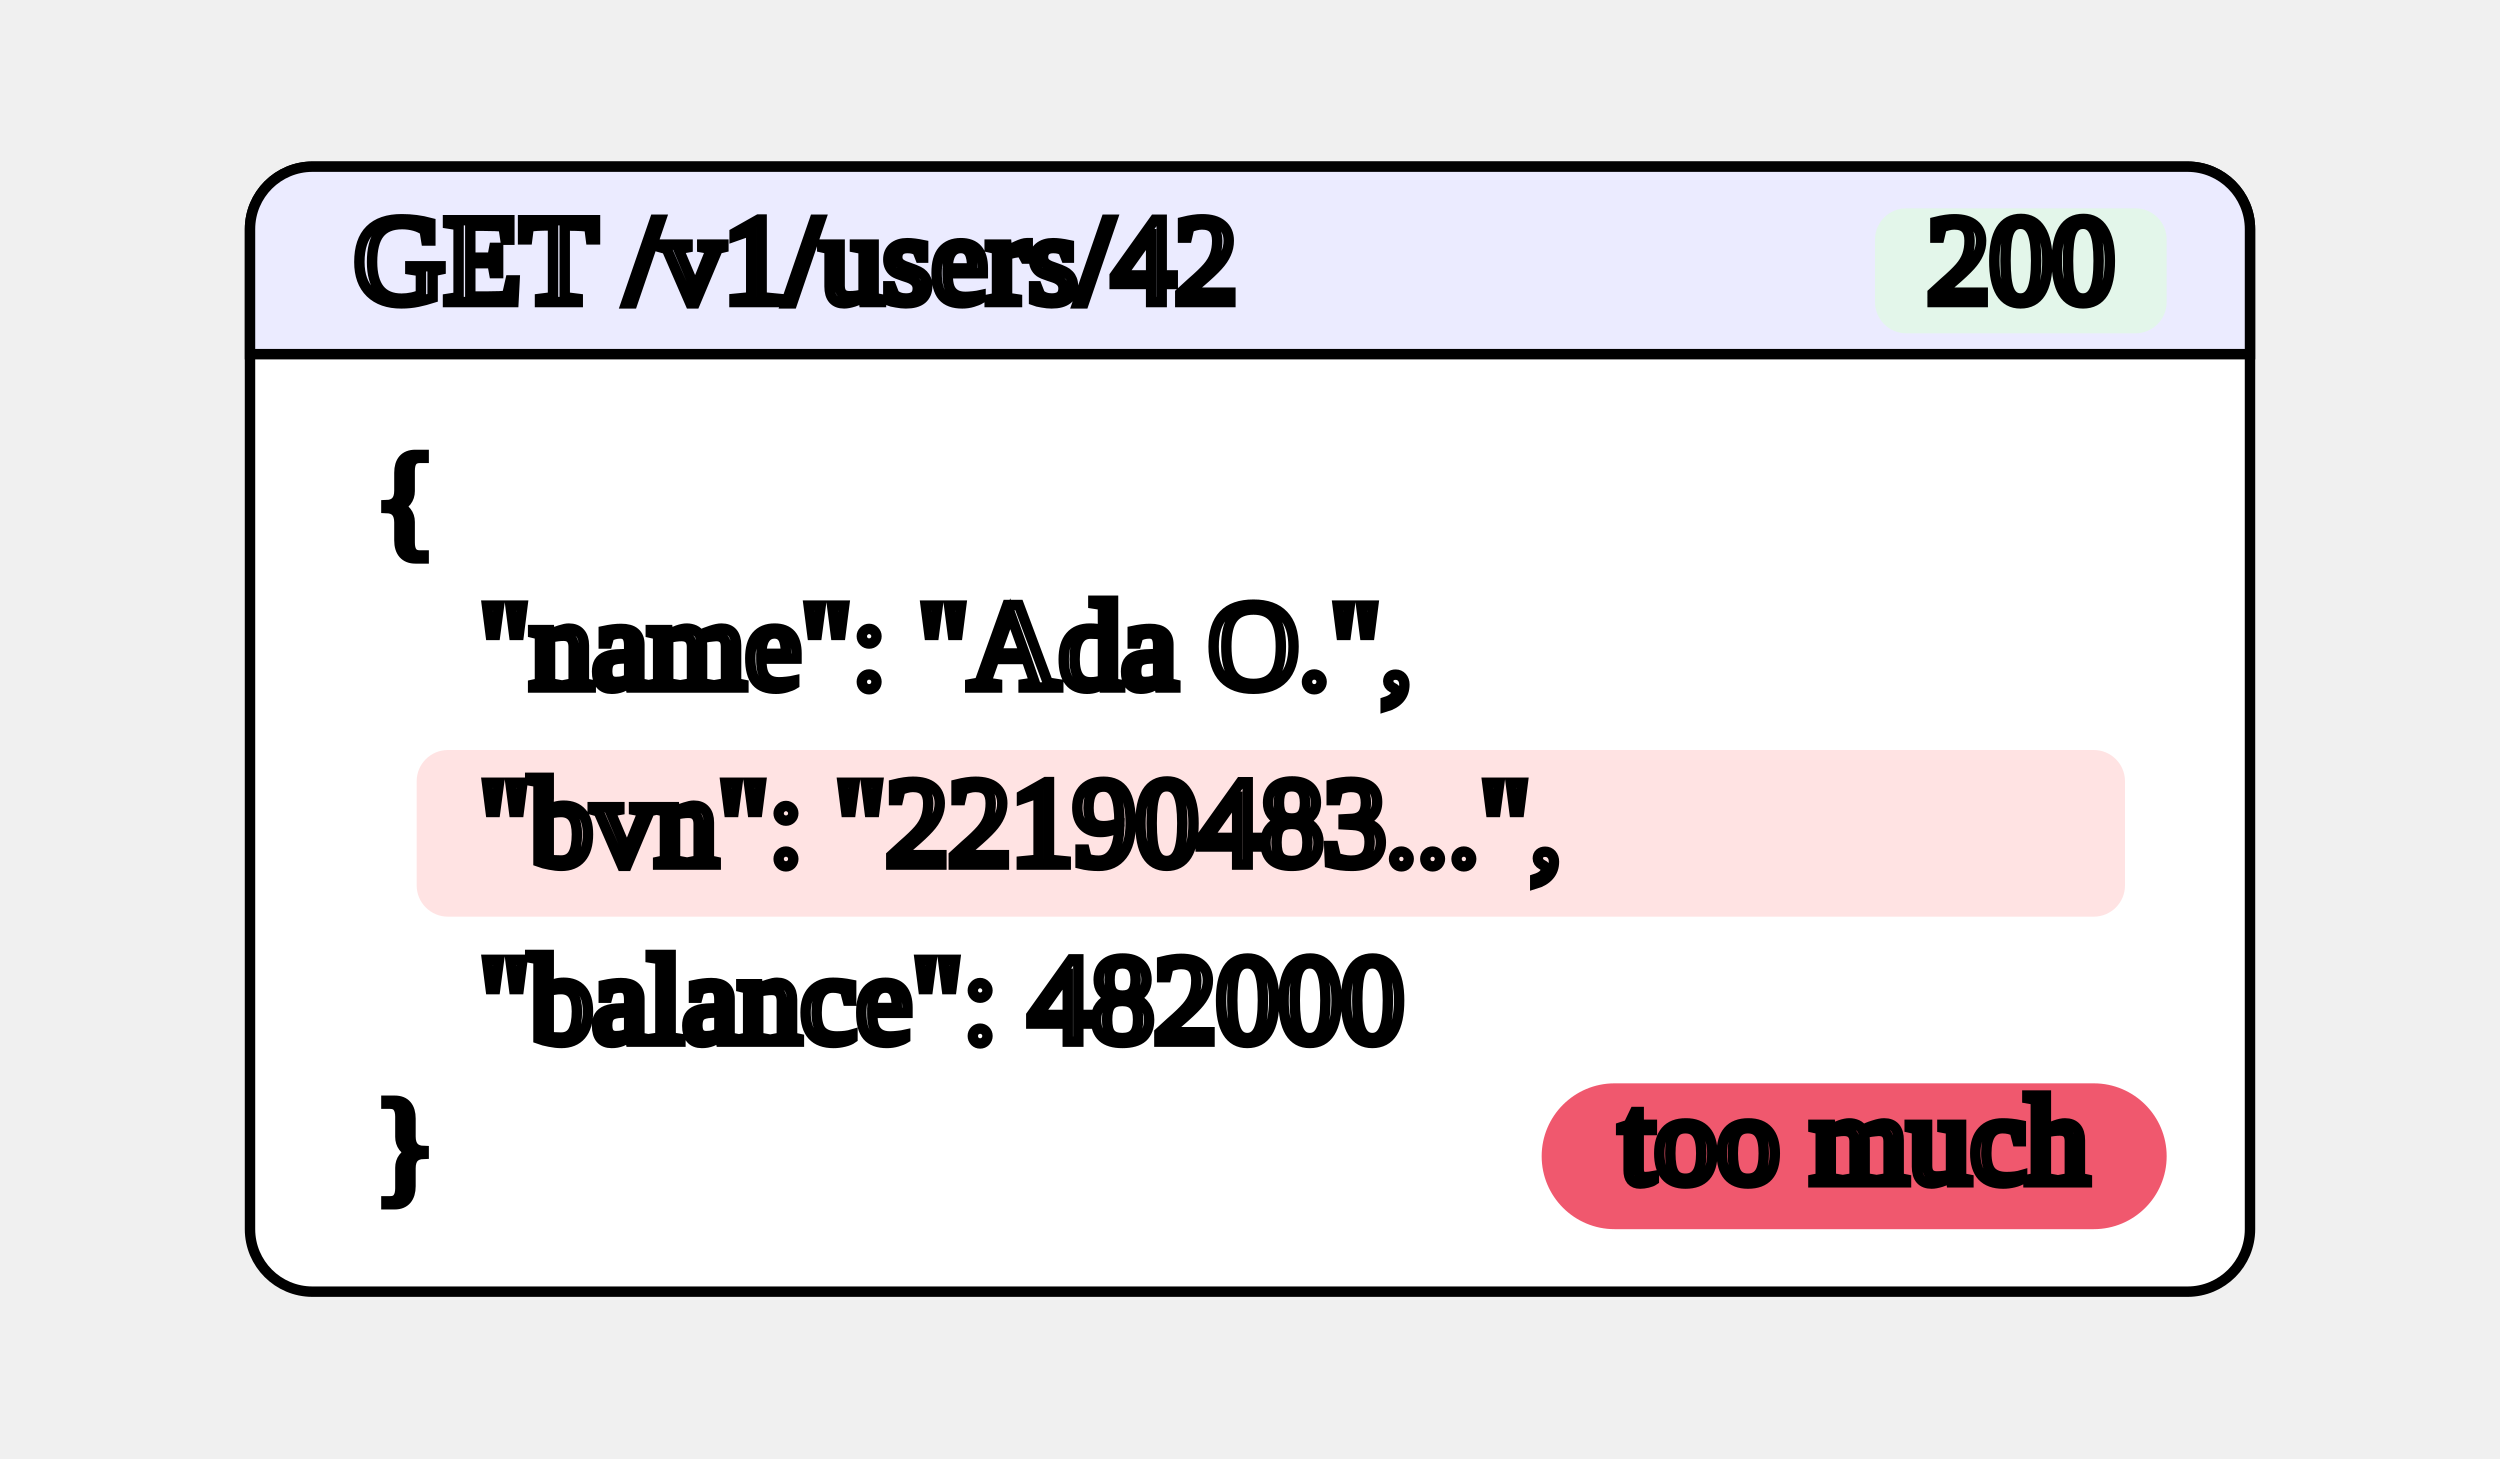
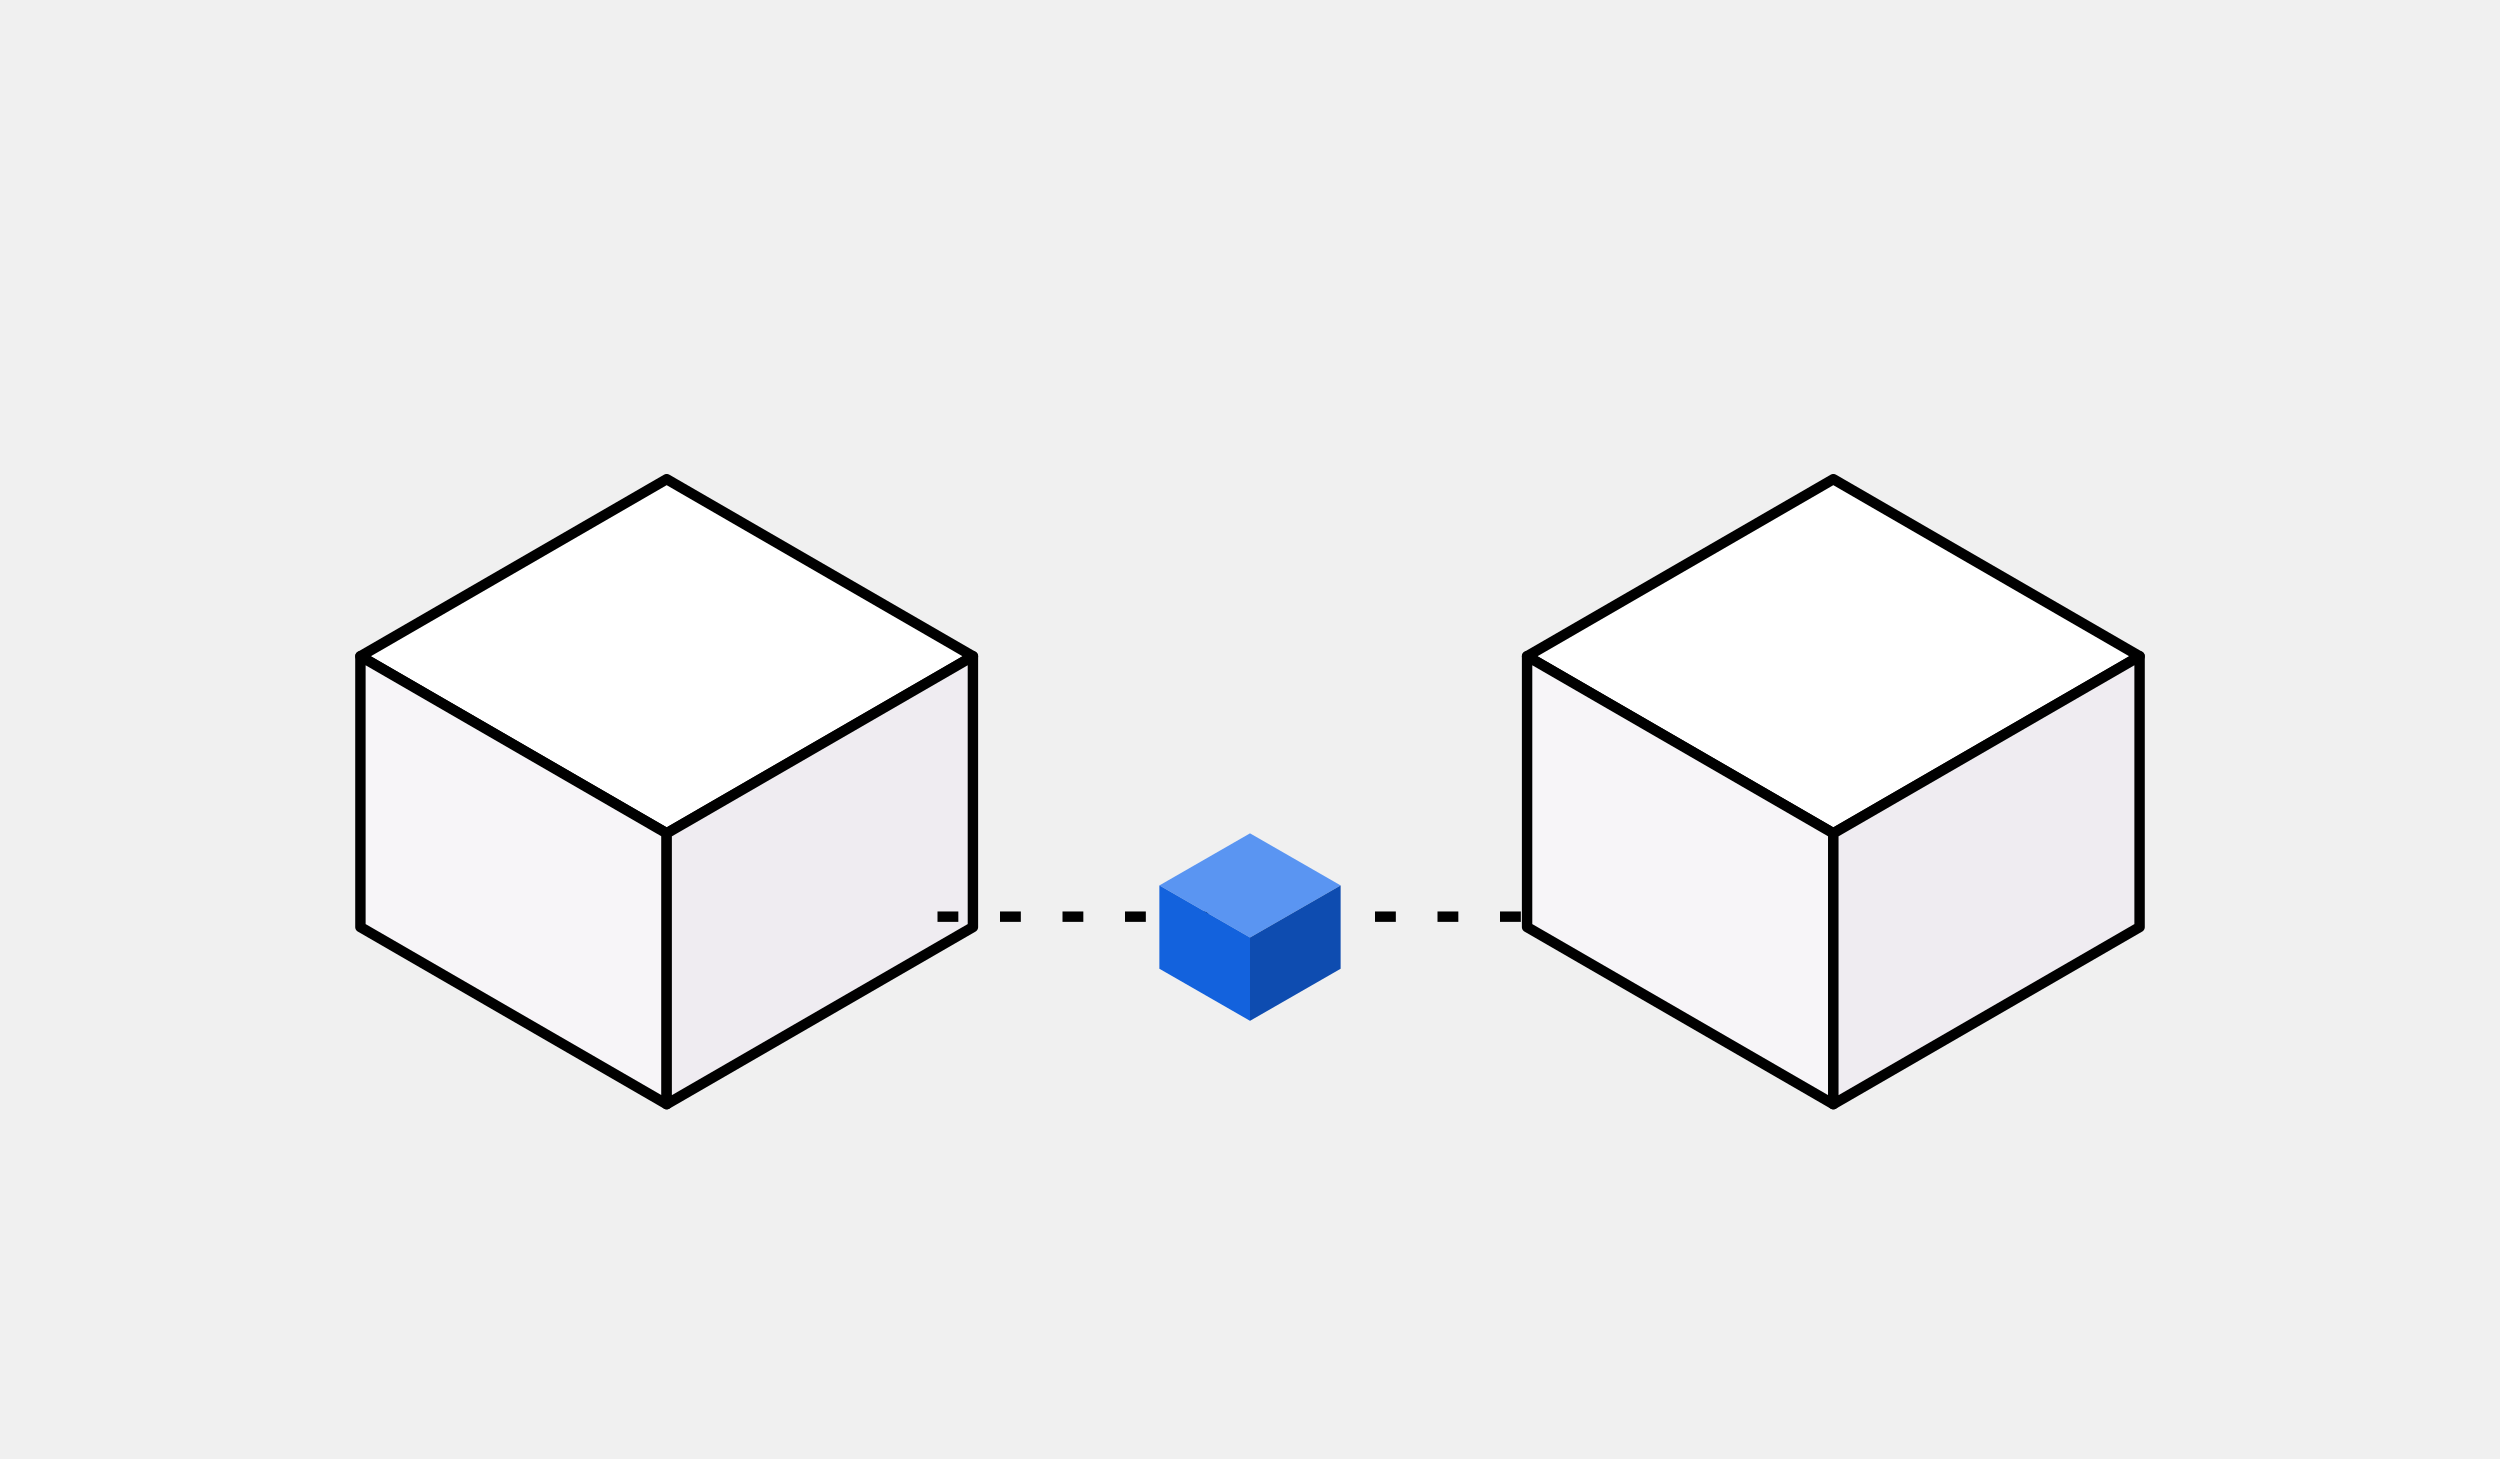
- <svg viewBox="0 0 240 140" fill="none" stroke="currentColor" stroke-width="1" aria-hidden="true">
-   <rect x="24" y="16" width="192" height="108" rx="6" fill="#fff" />
-   <path d="M24 22a6 6 0 0 1 6-6h180a6 6 0 0 1 6 6v12H24z" fill="#EBEBFF" />
-   <text x="34" y="29" class="t">GET /v1/users/42</text>
-   <rect x="180" y="20" width="28" height="12" rx="3" fill="#E3F6EA" stroke="none" />
-   <text x="194" y="29" class="t g-t" text-anchor="middle">200</text>
-   <text x="36" y="52" class="t m">{</text>
-   <text x="46" y="66" class="t">"name": <tspan class="a-t">"Ada O."</tspan>,</text>
-   <rect class="glow" x="40" y="72" width="164" height="16" rx="3" fill="#FFE3E3" stroke="none" />
-   <text x="46" y="83" class="t">"bvn": <tspan class="r-t">"22190483..."</tspan>,</text>
-   <text x="46" y="100" class="t">"balance": <tspan class="a-t">482000</tspan>
-   </text>
-   <text x="36" y="114" class="t m">}</text>
-   <rect x="148" y="104" width="60" height="14" rx="7" fill="#F0586E" stroke="none" />
-   <text x="178" y="113.5" class="t w" text-anchor="middle">too much</text>
+ <svg viewBox="0 0 240 140" fill="none" stroke="currentColor" stroke-width="1" stroke-linejoin="round" aria-hidden="true">
+   <g>
+     <path d="M64.0,46.0 L93.4,63.0 L64.0,80.0 L34.6,63.0Z" fill="#fff" />
+     <path d="M34.6,63.0 L64.0,80.0 L64.0,106.0 L34.6,89.0Z" fill="#F7F5F8" />
+     <path d="M64.0,80.0 L93.4,63.0 L93.4,89.0 L64.0,106.0Z" fill="#EFECF1" />
+   </g>
+   <g>
+     <path d="M176.0,46.0 L205.4,63.0 L176.0,80.0 L146.6,63.0Z" fill="#fff" />
+     <path d="M146.6,63.0 L176.0,80.0 L176.0,106.0 L146.6,89.0Z" fill="#F7F5F8" />
+     <path d="M176.0,80.0 L205.4,63.0 L205.4,89.0 L176.0,106.0Z" fill="#EFECF1" />
+   </g>
+   <path class="soft" d="M90 88L150 88" stroke-dasharray="2 4" />
+   <g class="leak">
+     <g>
+       <path d="M120.0,80.0 L128.7,85.0 L120.0,90.0 L111.3,85.0Z" fill="#5A95F2" stroke="none" />
+       <path d="M111.3,85.0 L120.0,90.0 L120.0,98.0 L111.3,93.0Z" fill="#1362DD" stroke="none" />
+       <path d="M120.0,90.0 L128.7,85.0 L128.7,93.0 L120.0,98.0Z" fill="#0E4CB0" stroke="none" />
+     </g>
+   </g>
</svg>
